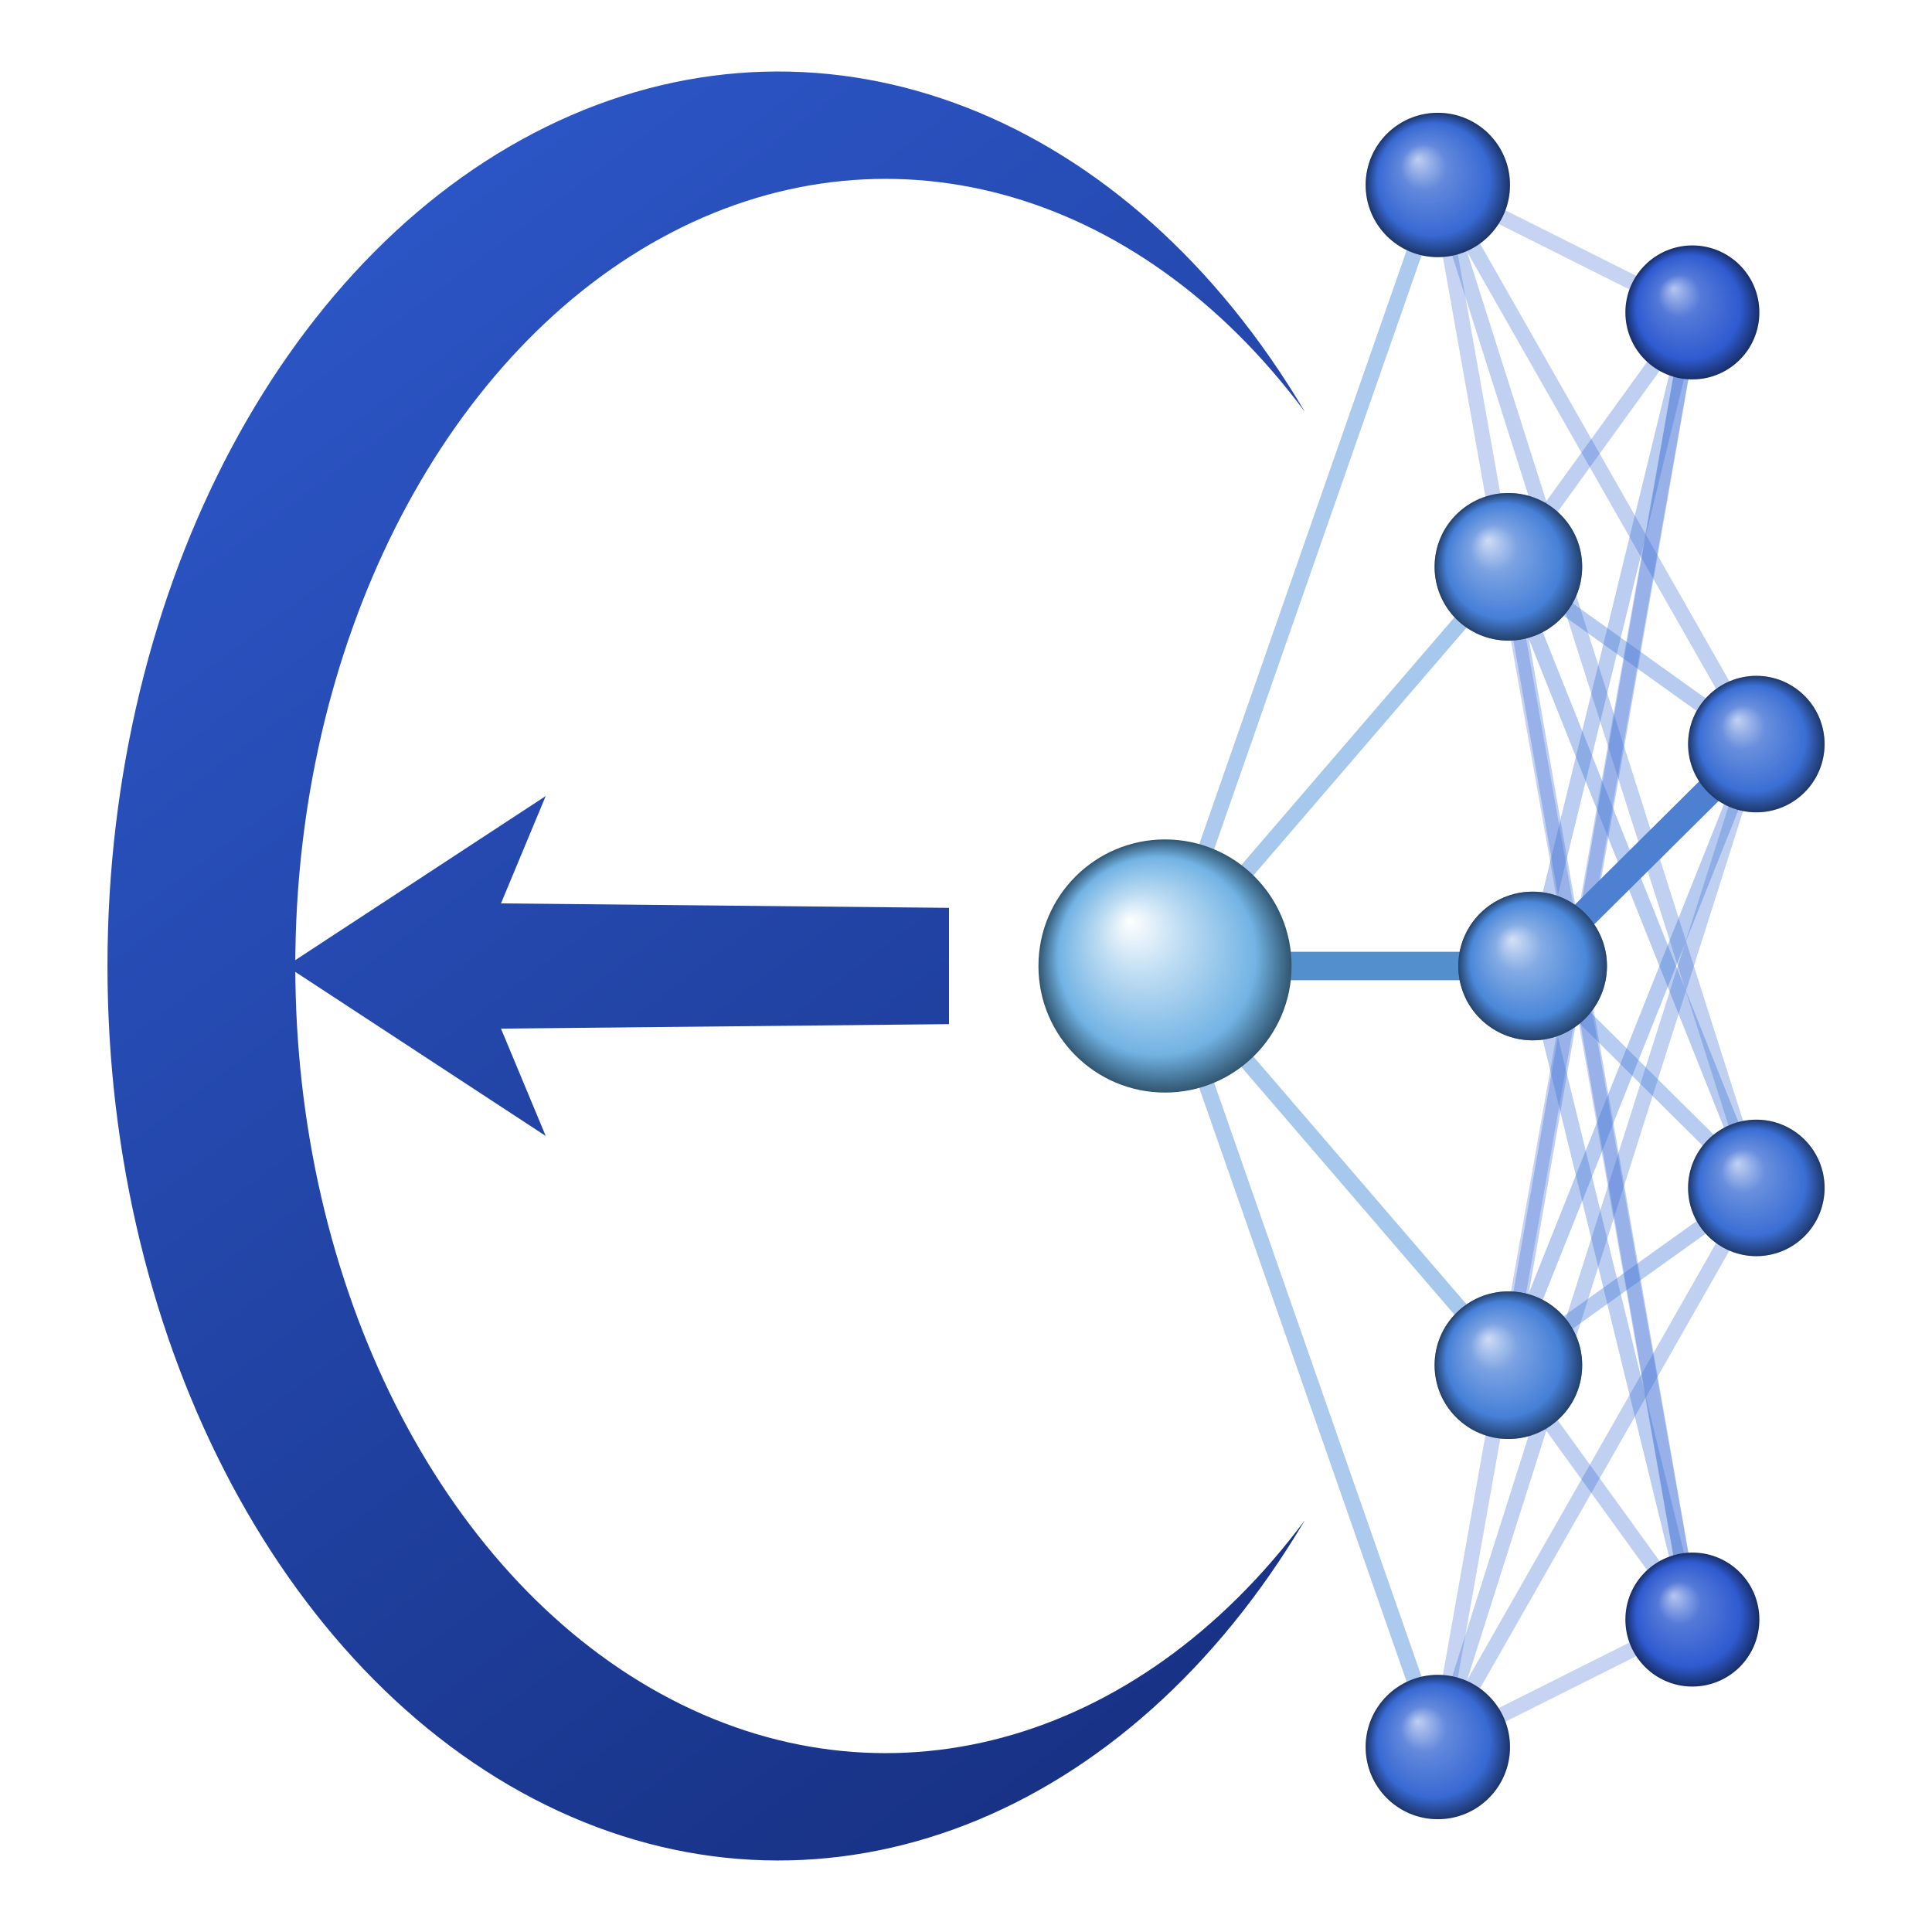
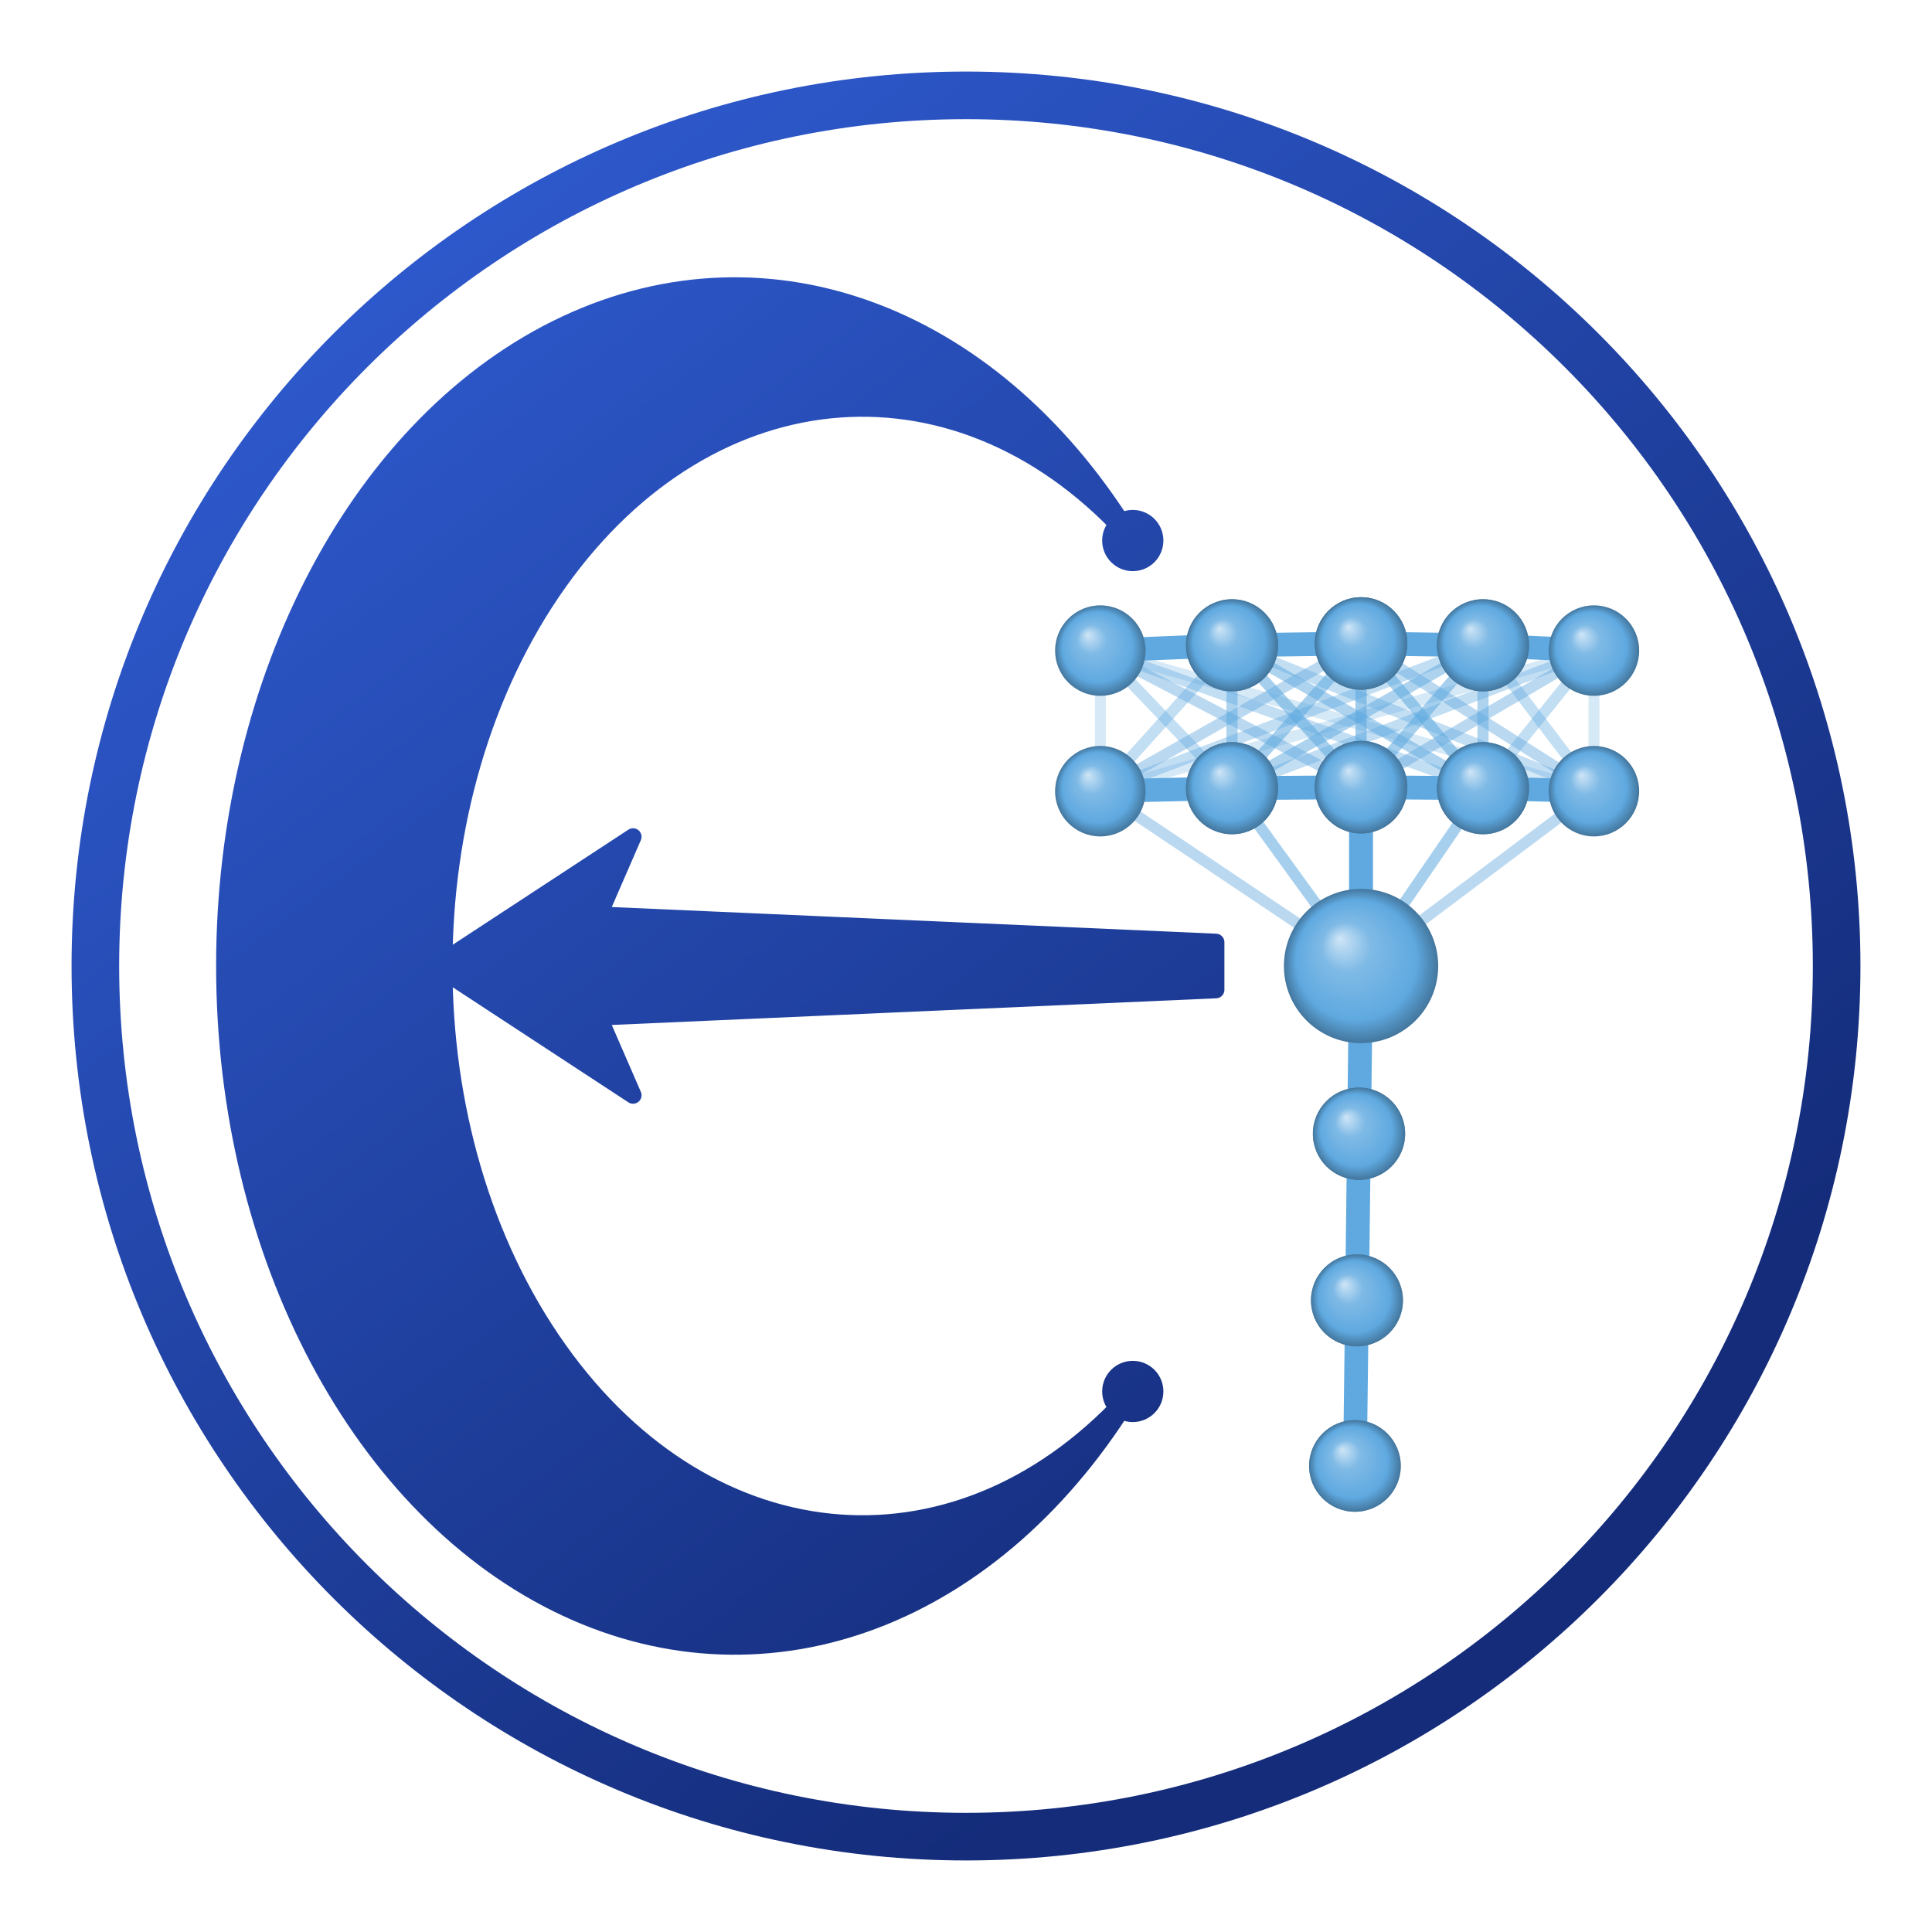
- <svg xmlns="http://www.w3.org/2000/svg" width="512" height="512" viewBox="-87.01 -108 216 216" role="img" aria-label="EigenTech">
+ <svg xmlns="http://www.w3.org/2000/svg" width="512" height="512" viewBox="-108.02 -142.02 284.04 284.04" role="img" aria-label="EigenTech">
  <defs>
-     <radialGradient id="m2f" cx=".5" cy=".5" r=".5" fx=".36" fy=".32">
-       <stop offset="0" stop-color="#b6c6ef" />
-       <stop offset=".32" stop-color="#5479d8" />
-       <stop offset=".78" stop-color="#2F5BD0" />
-       <stop offset="1" stop-color="#182e68" />
+     <radialGradient id="s2k" cx=".5" cy=".5" r=".5" fx=".36" fy=".32">
+       <stop offset="0" stop-color="#cfe5f6" />
+       <stop offset=".32" stop-color="#7fbae6" />
+       <stop offset=".78" stop-color="#5FA9E0" />
+       <stop offset="1" stop-color="#43769d" />
    </radialGradient>
-     <radialGradient id="m2n" cx=".5" cy=".5" r=".5" fx=".36" fy=".32">
-       <stop offset="0" stop-color="#ecf5fb" />
-       <stop offset=".32" stop-color="#a7d0ee" />
-       <stop offset=".78" stop-color="#5FA9E0" />
-       <stop offset="1" stop-color="#305570" />
-     </radialGradient>
-     <radialGradient id="m2o" cx=".5" cy=".5" r=".5" fx=".36" fy=".32">
-       <stop offset="0" stop-color="#FFFFFF" />
-       <stop offset=".32" stop-color="#bfddf3" />
-       <stop offset=".78" stop-color="#72b3e4" />
-       <stop offset="1" stop-color="#305570" />
-     </radialGradient>
-     <linearGradient id="m2e" gradientUnits="userSpaceOnUse" x1="-75" y1="-100" x2="75" y2="100">
+     <linearGradient id="s2e" gradientUnits="userSpaceOnUse" x1="-75" y1="-100" x2="75" y2="100">
      <stop offset="0" stop-color="#2F5BD0" />
      <stop offset="1" stop-color="#142C7A" />
    </linearGradient>
-     <radialGradient id="m2r">
-       <stop offset="0" stop-color="#FFFFFF" stop-opacity=".18" />
-       <stop offset="1" stop-color="#FFFFFF" stop-opacity="0" />
+     <radialGradient id="s2r">
+       <stop offset="0" stop-color="#2F5BD0" stop-opacity=".16" />
+       <stop offset="1" stop-color="#2F5BD0" stop-opacity="0" />
    </radialGradient>
-     <radialGradient id="m2q">
-       <stop offset="0" stop-color="#7fbae6" stop-opacity=".35" />
-       <stop offset="1" stop-color="#7fbae6" stop-opacity="0" />
+     <radialGradient id="s2q">
+       <stop offset="0" stop-color="#5FA9E0" stop-opacity=".35" />
+       <stop offset="1" stop-color="#5FA9E0" stop-opacity="0" />
    </radialGradient>
  </defs>
-   <path d="M58.88 61.95 A75 100 0 1 1 58.88 -61.95 A66 88 0 1 0 58.88 61.95 Z" style="fill:url(#m2e)" />
-   <path d="M19.09 -6.5 L-31 -7 L-26 -19 L-55 0 L-26 19 L-31 7 L19.09 6.5 Z" style="fill:url(#m2e)" />
-   <line x1="102.2" y1="73.07" x2="73.74" y2="87.32" style="stroke:#3362d1;stroke-opacity:0.28;stroke-width:1.7;stroke-linecap:round" />
-   <line x1="102.2" y1="73.07" x2="73.74" y2="-87.32" style="stroke:#3362d1;stroke-opacity:0.28;stroke-width:1.7;stroke-linecap:round" />
-   <line x1="102.2" y1="-73.07" x2="73.74" y2="87.32" style="stroke:#3362d1;stroke-opacity:0.28;stroke-width:1.7;stroke-linecap:round" />
-   <line x1="102.2" y1="-73.07" x2="73.74" y2="-87.32" style="stroke:#3362d1;stroke-opacity:0.28;stroke-width:1.7;stroke-linecap:round" />
-   <line x1="109.35" y1="24.81" x2="73.74" y2="87.32" style="stroke:#396cd3;stroke-opacity:0.32;stroke-width:1.71;stroke-linecap:round" />
-   <line x1="109.35" y1="24.81" x2="73.74" y2="-87.32" style="stroke:#396cd3;stroke-opacity:0.32;stroke-width:1.71;stroke-linecap:round" />
-   <line x1="109.35" y1="-24.81" x2="73.74" y2="87.32" style="stroke:#396cd3;stroke-opacity:0.32;stroke-width:1.71;stroke-linecap:round" />
-   <line x1="109.35" y1="-24.81" x2="73.74" y2="-87.32" style="stroke:#396cd3;stroke-opacity:0.32;stroke-width:1.71;stroke-linecap:round" />
-   <line x1="102.2" y1="73.07" x2="81.63" y2="44.63" style="stroke:#3a6dd4;stroke-opacity:0.33;stroke-width:1.72;stroke-linecap:round" />
-   <line x1="102.2" y1="73.07" x2="81.63" y2="-44.63" style="stroke:#3a6dd4;stroke-opacity:0.33;stroke-width:1.72;stroke-linecap:round" />
-   <line x1="102.2" y1="-73.07" x2="81.63" y2="44.63" style="stroke:#3a6dd4;stroke-opacity:0.33;stroke-width:1.72;stroke-linecap:round" />
-   <line x1="102.2" y1="-73.07" x2="81.63" y2="-44.63" style="stroke:#3a6dd4;stroke-opacity:0.33;stroke-width:1.72;stroke-linecap:round" />
-   <line x1="102.2" y1="73.07" x2="84.34" y2="0" style="stroke:#3d71d5;stroke-opacity:0.35;stroke-width:1.72;stroke-linecap:round" />
-   <line x1="102.2" y1="-73.07" x2="84.34" y2="0" style="stroke:#3d71d5;stroke-opacity:0.35;stroke-width:1.72;stroke-linecap:round" />
-   <line x1="109.35" y1="24.81" x2="81.63" y2="44.63" style="stroke:#4077d6;stroke-opacity:0.38;stroke-width:1.73;stroke-linecap:round" />
-   <line x1="109.35" y1="24.81" x2="81.63" y2="-44.63" style="stroke:#4077d6;stroke-opacity:0.38;stroke-width:1.73;stroke-linecap:round" />
-   <line x1="109.35" y1="-24.81" x2="81.63" y2="44.63" style="stroke:#4077d6;stroke-opacity:0.38;stroke-width:1.73;stroke-linecap:round" />
-   <line x1="109.35" y1="-24.81" x2="81.63" y2="-44.63" style="stroke:#4077d6;stroke-opacity:0.38;stroke-width:1.73;stroke-linecap:round" />
-   <line x1="109.35" y1="24.81" x2="84.34" y2="0" style="stroke:#437bd7;stroke-opacity:0.39;stroke-width:1.74;stroke-linecap:round" />
-   <line x1="73.74" y1="87.32" x2="43.24" y2="0" style="stroke:#4b89d9;stroke-opacity:0.46;stroke-width:1.76;stroke-linecap:round" />
-   <line x1="73.74" y1="-87.32" x2="43.24" y2="0" style="stroke:#4b89d9;stroke-opacity:0.46;stroke-width:1.76;stroke-linecap:round" />
-   <line x1="81.63" y1="44.63" x2="43.24" y2="0" style="stroke:#5294dc;stroke-opacity:0.51;stroke-width:1.78;stroke-linecap:round" />
-   <line x1="81.63" y1="-44.63" x2="43.24" y2="0" style="stroke:#5294dc;stroke-opacity:0.51;stroke-width:1.78;stroke-linecap:round" />
-   <line x1="109.35" y1="-24.81" x2="84.34" y2="0" style="stroke:#4e80d1;stroke-opacity:1;stroke-width:3.09;stroke-linecap:round" />
-   <line x1="84.34" y1="0" x2="43.24" y2="0" style="stroke:#538fcd;stroke-opacity:1;stroke-width:3.18;stroke-linecap:round" />
-   <circle cx="102.2" cy="73.07" r="7.49" style="fill:url(#m2f)" />
-   <circle cx="102.2" cy="73.07" r="7.49" style="fill:url(#m2n);opacity:0" />
-   <circle cx="102.2" cy="-73.07" r="7.49" style="fill:url(#m2f)" />
-   <circle cx="102.2" cy="-73.07" r="7.49" style="fill:url(#m2n);opacity:0" />
-   <circle cx="73.74" cy="87.32" r="8.07" style="fill:url(#m2f)" />
-   <circle cx="73.74" cy="87.32" r="8.07" style="fill:url(#m2n);opacity:0.18" />
-   <circle cx="73.74" cy="-87.32" r="8.07" style="fill:url(#m2f)" />
-   <circle cx="73.74" cy="-87.32" r="8.07" style="fill:url(#m2n);opacity:0.18" />
-   <circle cx="109.35" cy="24.81" r="7.63" style="fill:url(#m2f)" />
-   <circle cx="109.35" cy="24.81" r="7.63" style="fill:url(#m2n);opacity:0.25" />
-   <circle cx="109.35" cy="-24.81" r="7.63" style="fill:url(#m2f)" />
-   <circle cx="109.35" cy="-24.81" r="7.63" style="fill:url(#m2n);opacity:0.25" />
-   <circle cx="81.63" cy="44.63" r="8.25" style="fill:url(#m2f)" />
-   <circle cx="81.63" cy="44.63" r="8.25" style="fill:url(#m2n);opacity:0.47" />
-   <circle cx="81.63" cy="-44.63" r="8.25" style="fill:url(#m2f)" />
-   <circle cx="81.63" cy="-44.63" r="8.25" style="fill:url(#m2n);opacity:0.47" />
-   <circle cx="84.34" cy="0" r="8.31" style="fill:url(#m2f)" />
-   <circle cx="84.34" cy="0" r="8.31" style="fill:url(#m2n);opacity:0.57" />
-   <circle cx="43.24" cy="0" r="14.15" style="fill:url(#m2o)" />
+   <circle cx="34" cy="0" r="128" fill="none" stroke="url(#s2e)" stroke-width="7" />
+   <path d="M58.52 62.55 A75 100 0 1 1 58.52 -62.55 A61.5 82 0 1 0 58.52 62.55 Z" fill="url(#s2e)" stroke="url(#s2e)" stroke-width="2.5" stroke-linejoin="round" />
+   <circle cx="58.52" cy="-62.55" r="4.5" fill="url(#s2e)" />
+   <circle cx="58.52" cy="62.55" r="4.5" fill="url(#s2e)" />
+   <path d="M70.74 -3.5 L-19.95 -7.5 L-14.95 -19 L-43.95 0 L-14.95 19 L-19.95 7.5 L70.74 3.5 Z" fill="url(#s2e)" stroke="url(#s2e)" stroke-width="2.5" stroke-linejoin="round" />
+   <line x1="53.75" y1="-46.37" x2="53.75" y2="-25.7" style="stroke:#5fa9e0;stroke-opacity:0.25;stroke-width:1.61;stroke-linecap:round" />
+   <line x1="53.75" y1="-46.37" x2="126.32" y2="-25.7" style="stroke:#5fa9e0;stroke-opacity:0.25;stroke-width:1.61;stroke-linecap:round" />
+   <line x1="126.32" y1="-46.37" x2="53.75" y2="-25.7" style="stroke:#5fa9e0;stroke-opacity:0.25;stroke-width:1.61;stroke-linecap:round" />
+   <line x1="126.32" y1="-46.37" x2="126.32" y2="-25.7" style="stroke:#5fa9e0;stroke-opacity:0.25;stroke-width:1.61;stroke-linecap:round" />
+   <line x1="53.75" y1="-46.37" x2="73.11" y2="-26.14" style="stroke:#5fa9e0;stroke-opacity:0.38;stroke-width:1.63;stroke-linecap:round" />
+   <line x1="53.75" y1="-46.37" x2="110.01" y2="-26.14" style="stroke:#5fa9e0;stroke-opacity:0.38;stroke-width:1.63;stroke-linecap:round" />
+   <line x1="73.11" y1="-47.15" x2="53.75" y2="-25.7" style="stroke:#5fa9e0;stroke-opacity:0.38;stroke-width:1.63;stroke-linecap:round" />
+   <line x1="73.11" y1="-47.15" x2="126.32" y2="-25.7" style="stroke:#5fa9e0;stroke-opacity:0.38;stroke-width:1.63;stroke-linecap:round" />
+   <line x1="110.01" y1="-47.15" x2="53.75" y2="-25.7" style="stroke:#5fa9e0;stroke-opacity:0.38;stroke-width:1.63;stroke-linecap:round" />
+   <line x1="110.01" y1="-47.15" x2="126.32" y2="-25.7" style="stroke:#5fa9e0;stroke-opacity:0.38;stroke-width:1.63;stroke-linecap:round" />
+   <line x1="126.32" y1="-46.37" x2="73.11" y2="-26.14" style="stroke:#5fa9e0;stroke-opacity:0.38;stroke-width:1.63;stroke-linecap:round" />
+   <line x1="126.32" y1="-46.37" x2="110.01" y2="-26.14" style="stroke:#5fa9e0;stroke-opacity:0.38;stroke-width:1.63;stroke-linecap:round" />
+   <line x1="53.75" y1="-46.37" x2="92.08" y2="-26.29" style="stroke:#5fa9e0;stroke-opacity:0.43;stroke-width:1.63;stroke-linecap:round" />
+   <line x1="92.08" y1="-47.42" x2="53.75" y2="-25.7" style="stroke:#5fa9e0;stroke-opacity:0.43;stroke-width:1.63;stroke-linecap:round" />
+   <line x1="92.08" y1="-47.42" x2="126.32" y2="-25.7" style="stroke:#5fa9e0;stroke-opacity:0.43;stroke-width:1.63;stroke-linecap:round" />
+   <line x1="126.32" y1="-46.37" x2="92.08" y2="-26.29" style="stroke:#5fa9e0;stroke-opacity:0.43;stroke-width:1.63;stroke-linecap:round" />
+   <line x1="53.75" y1="-25.7" x2="92.08" y2="0" style="stroke:#5fa9e0;stroke-opacity:0.43;stroke-width:1.63;stroke-linecap:round" />
+   <line x1="126.32" y1="-25.7" x2="92.08" y2="0" style="stroke:#5fa9e0;stroke-opacity:0.43;stroke-width:1.63;stroke-linecap:round" />
+   <line x1="73.11" y1="-47.15" x2="73.11" y2="-26.14" style="stroke:#5fa9e0;stroke-opacity:0.51;stroke-width:1.64;stroke-linecap:round" />
+   <line x1="73.11" y1="-47.15" x2="110.01" y2="-26.14" style="stroke:#5fa9e0;stroke-opacity:0.51;stroke-width:1.64;stroke-linecap:round" />
+   <line x1="110.01" y1="-47.15" x2="73.11" y2="-26.14" style="stroke:#5fa9e0;stroke-opacity:0.51;stroke-width:1.64;stroke-linecap:round" />
+   <line x1="110.01" y1="-47.15" x2="110.01" y2="-26.14" style="stroke:#5fa9e0;stroke-opacity:0.51;stroke-width:1.64;stroke-linecap:round" />
+   <line x1="73.11" y1="-47.15" x2="92.08" y2="-26.29" style="stroke:#5fa9e0;stroke-opacity:0.56;stroke-width:1.64;stroke-linecap:round" />
+   <line x1="92.08" y1="-47.42" x2="73.11" y2="-26.14" style="stroke:#5fa9e0;stroke-opacity:0.56;stroke-width:1.64;stroke-linecap:round" />
+   <line x1="92.08" y1="-47.42" x2="110.01" y2="-26.14" style="stroke:#5fa9e0;stroke-opacity:0.56;stroke-width:1.64;stroke-linecap:round" />
+   <line x1="110.01" y1="-47.15" x2="92.08" y2="-26.29" style="stroke:#5fa9e0;stroke-opacity:0.56;stroke-width:1.64;stroke-linecap:round" />
+   <line x1="73.11" y1="-26.14" x2="92.08" y2="0" style="stroke:#5fa9e0;stroke-opacity:0.56;stroke-width:1.64;stroke-linecap:round" />
+   <line x1="110.01" y1="-26.14" x2="92.08" y2="0" style="stroke:#5fa9e0;stroke-opacity:0.56;stroke-width:1.64;stroke-linecap:round" />
+   <line x1="92.08" y1="-47.42" x2="92.08" y2="-26.29" style="stroke:#5fa9e0;stroke-opacity:0.6;stroke-width:1.65;stroke-linecap:round" />
+   <line x1="53.75" y1="-46.37" x2="73.11" y2="-47.15" style="stroke:#5fa9e0;stroke-opacity:1;stroke-width:3.46;stroke-linecap:round" />
+   <line x1="110.01" y1="-47.15" x2="126.32" y2="-46.37" style="stroke:#5fa9e0;stroke-opacity:1;stroke-width:3.46;stroke-linecap:round" />
+   <line x1="53.75" y1="-25.7" x2="73.11" y2="-26.14" style="stroke:#5fa9e0;stroke-opacity:1;stroke-width:3.46;stroke-linecap:round" />
+   <line x1="110.01" y1="-26.14" x2="126.32" y2="-25.7" style="stroke:#5fa9e0;stroke-opacity:1;stroke-width:3.46;stroke-linecap:round" />
+   <line x1="91.48" y1="49.16" x2="91.18" y2="73.5" style="stroke:#5fa9e0;stroke-opacity:1;stroke-width:3.48;stroke-linecap:round" />
+   <line x1="91.78" y1="24.66" x2="91.48" y2="49.16" style="stroke:#5fa9e0;stroke-opacity:1;stroke-width:3.49;stroke-linecap:round" />
+   <line x1="73.11" y1="-47.15" x2="92.08" y2="-47.42" style="stroke:#5fa9e0;stroke-opacity:1;stroke-width:3.5;stroke-linecap:round" />
+   <line x1="92.08" y1="-47.42" x2="110.01" y2="-47.15" style="stroke:#5fa9e0;stroke-opacity:1;stroke-width:3.5;stroke-linecap:round" />
+   <line x1="73.11" y1="-26.14" x2="92.08" y2="-26.29" style="stroke:#5fa9e0;stroke-opacity:1;stroke-width:3.5;stroke-linecap:round" />
+   <line x1="92.08" y1="-26.29" x2="110.01" y2="-26.14" style="stroke:#5fa9e0;stroke-opacity:1;stroke-width:3.5;stroke-linecap:round" />
+   <line x1="92.08" y1="0" x2="91.78" y2="24.66" style="stroke:#5fa9e0;stroke-opacity:1;stroke-width:3.5;stroke-linecap:round" />
+   <line x1="92.08" y1="-26.29" x2="92.08" y2="0" style="stroke:#5fa9e0;stroke-opacity:1;stroke-width:3.51;stroke-linecap:round" />
+   <circle cx="53.75" cy="-46.37" r="6.65" style="fill:url(#s2k)" />
+   <circle cx="53.75" cy="-46.37" r="6.65" style="fill:url(#s2k);opacity:0" />
+   <circle cx="126.32" cy="-46.37" r="6.65" style="fill:url(#s2k)" />
+   <circle cx="126.32" cy="-46.37" r="6.65" style="fill:url(#s2k);opacity:0" />
+   <circle cx="53.75" cy="-25.7" r="6.65" style="fill:url(#s2k)" />
+   <circle cx="53.75" cy="-25.7" r="6.65" style="fill:url(#s2k);opacity:0" />
+   <circle cx="126.32" cy="-25.7" r="6.65" style="fill:url(#s2k)" />
+   <circle cx="126.32" cy="-25.7" r="6.65" style="fill:url(#s2k);opacity:0" />
+   <circle cx="91.18" cy="73.5" r="6.74" style="fill:url(#s2k)" />
+   <circle cx="91.18" cy="73.5" r="6.74" style="fill:url(#s2k);opacity:0.56" />
+   <circle cx="91.48" cy="49.16" r="6.76" style="fill:url(#s2k)" />
+   <circle cx="91.48" cy="49.16" r="6.76" style="fill:url(#s2k);opacity:0.71" />
+   <circle cx="73.11" cy="-47.15" r="6.77" style="fill:url(#s2k)" />
+   <circle cx="73.11" cy="-47.15" r="6.77" style="fill:url(#s2k);opacity:0.75" />
+   <circle cx="110.01" cy="-47.15" r="6.77" style="fill:url(#s2k)" />
+   <circle cx="110.01" cy="-47.15" r="6.77" style="fill:url(#s2k);opacity:0.75" />
+   <circle cx="73.11" cy="-26.14" r="6.77" style="fill:url(#s2k)" />
+   <circle cx="73.11" cy="-26.14" r="6.77" style="fill:url(#s2k);opacity:0.75" />
+   <circle cx="110.01" cy="-26.14" r="6.77" style="fill:url(#s2k)" />
+   <circle cx="110.01" cy="-26.14" r="6.77" style="fill:url(#s2k);opacity:0.75" />
+   <circle cx="91.78" cy="24.66" r="6.78" style="fill:url(#s2k)" />
+   <circle cx="91.78" cy="24.66" r="6.78" style="fill:url(#s2k);opacity:0.85" />
+   <circle cx="92.08" cy="-47.42" r="6.8" style="fill:url(#s2k)" />
+   <circle cx="92.08" cy="-47.42" r="6.8" style="fill:url(#s2k);opacity:1" />
+   <circle cx="92.08" cy="-26.29" r="6.8" style="fill:url(#s2k)" />
+   <circle cx="92.08" cy="-26.29" r="6.8" style="fill:url(#s2k);opacity:1" />
+   <circle cx="92.08" cy="0" r="11.34" style="fill:url(#s2k)" />
</svg>
